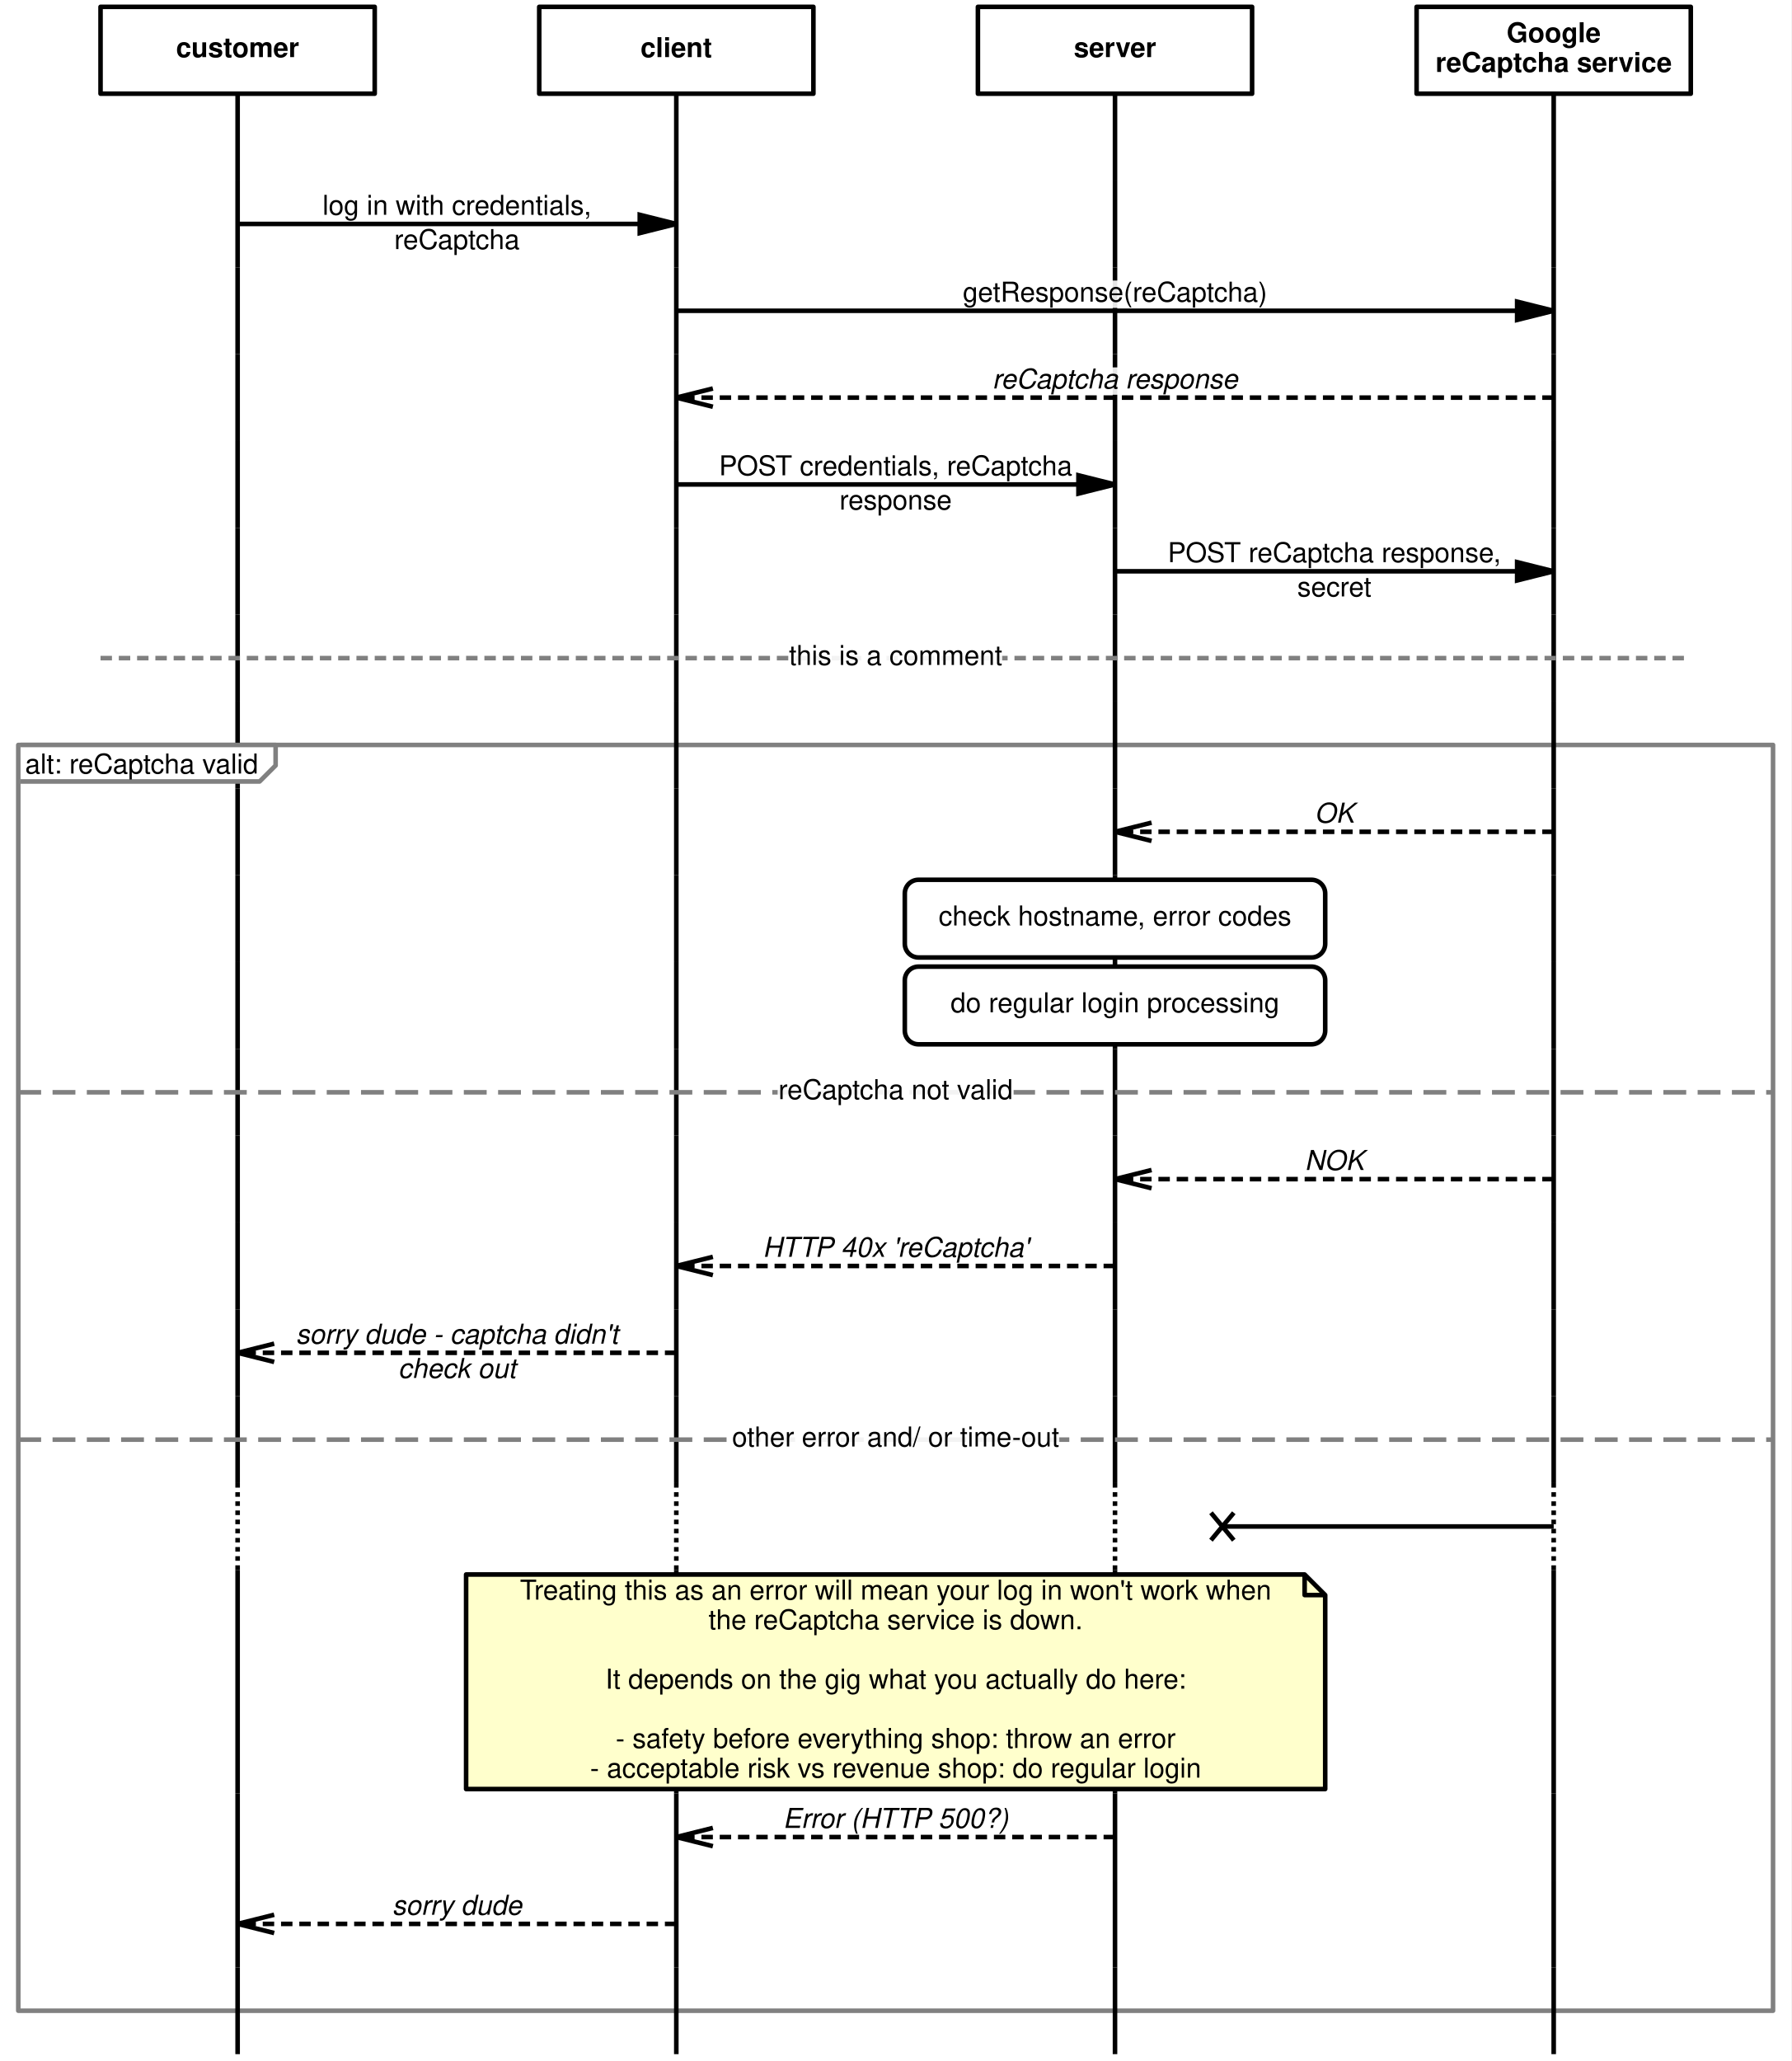
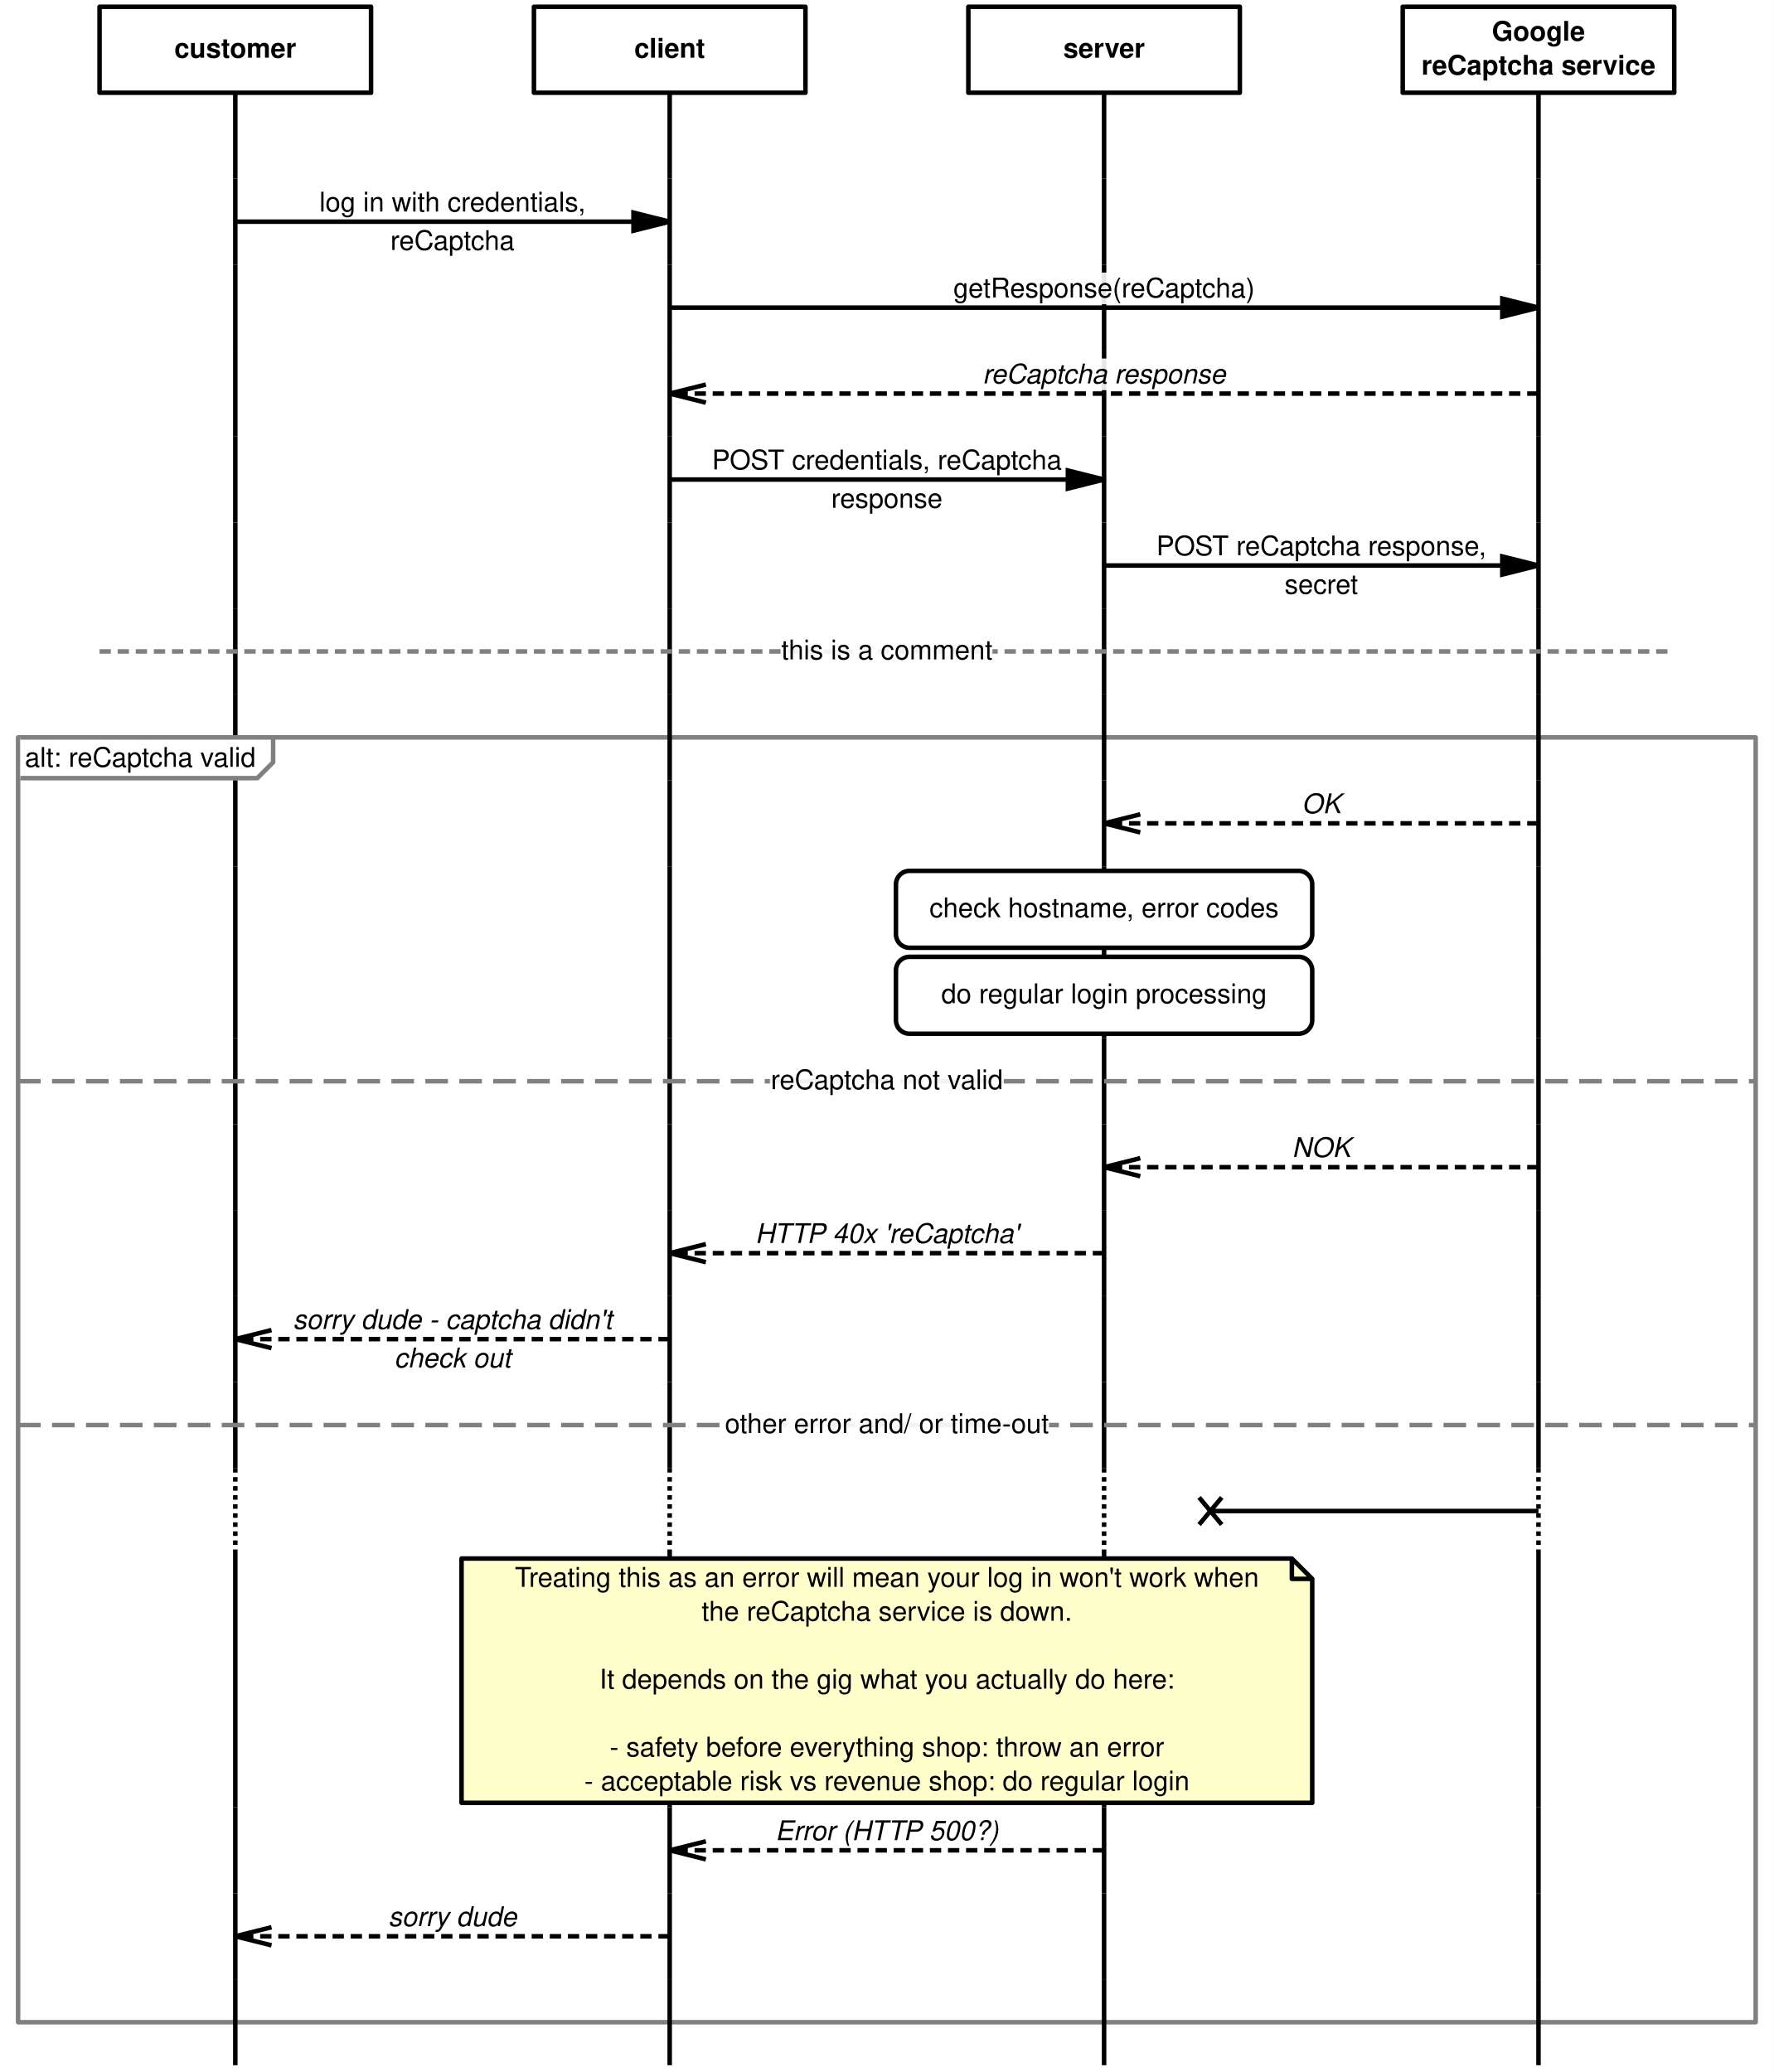
- <svg xmlns="http://www.w3.org/2000/svg" version="1.1" id="mscgenjs__svg" class="mscgenjs__svg" width="784" height="901.91" viewBox="0 0 784 901.91">
+ <svg xmlns="http://www.w3.org/2000/svg" version="1.1" id="mscgenjsreplaceme" class="mscgenjsreplaceme" width="784" height="916" viewBox="0 0 784 916">
  <defs>
-     <style type="text/css">svg.mscgenjs__svg{font-family:Helvetica,sans-serif;font-size:12px;font-weight:normal;font-style:normal;text-decoration:none;background-color:white;stroke:black;stroke-width:2}.mscgenjs__svg path, .mscgenjs__svg rect{fill:none}.mscgenjs__svg .label-text-background{fill:white;stroke:white;stroke-width:0}.mscgenjs__svg .bglayer{fill:white;stroke:white;stroke-width:0}.mscgenjs__svg line{}.mscgenjs__svg .return, .mscgenjs__svg .comment{stroke-dasharray:5,3}.mscgenjs__svg .inline_expression_divider{stroke-dasharray:10,5}.mscgenjs__svg text{color:inherit;stroke:none;text-anchor:middle}.mscgenjs__svg text.anchor-start{text-anchor:start}.mscgenjs__svg .arrow-marker{overflow:visible}.mscgenjs__svg .arrow-style{stroke-width:1}.mscgenjs__svg .arcrow, .mscgenjs__svg .arcrowomit, .mscgenjs__svg .emphasised{stroke-linecap:butt}.mscgenjs__svg .arcrowomit{stroke-dasharray:2,2}.mscgenjs__svg .box, .mscgenjs__svg .entity{fill:white;stroke-linejoin:round}.mscgenjs__svg .inherit{stroke:inherit;color:inherit}.mscgenjs__svg .inherit-fill{fill:inherit}.mscgenjs__svg .watermark{font-size:48pt;font-weight:bold;opacity:0.14}.mscgenjs__svg text.entity-text{font-weight:bold;}.mscgenjs__svg text.return-text{font-style:italic}.mscgenjs__svg path.note{fill:#FFFFCC}.mscgenjs__svg rect.label-text-background{opacity:0.9}.mscgenjs__svg line.comment,.mscgenjs__svg rect.inline_expression,.mscgenjs__svg .inline_expression_divider,.mscgenjs__svg .inline_expression_label{stroke:grey}</style>
-     <marker orient="auto" id="mscgenjs__svgcallback-black" class="arrow-marker" viewBox="0 0 10 10" refX="9" refY="3" markerUnits="strokeWidth" markerWidth="10" markerHeight="10">
+     <style type="text/css">svg.mscgenjsreplaceme{font-family:Helvetica,sans-serif;font-size:12px;font-weight:normal;font-style:normal;text-decoration:none;background-color:white;stroke:black;stroke-width:2}.mscgenjsreplaceme path, .mscgenjsreplaceme rect{fill:none}.mscgenjsreplaceme .label-text-background{fill:white;stroke:white;stroke-width:0}.mscgenjsreplaceme .bglayer{fill:white;stroke:white;stroke-width:0}.mscgenjsreplaceme line{}.mscgenjsreplaceme .return, .mscgenjsreplaceme .comment{stroke-dasharray:5,3}.mscgenjsreplaceme .inline_expression_divider{stroke-dasharray:10,5}.mscgenjsreplaceme text{color:inherit;stroke:none;text-anchor:middle}.mscgenjsreplaceme text.anchor-start{text-anchor:start}.mscgenjsreplaceme .arrow-marker{overflow:visible}.mscgenjsreplaceme .arrow-style{stroke-width:1}.mscgenjsreplaceme .arcrow, .mscgenjsreplaceme .arcrowomit, .mscgenjsreplaceme .emphasised{stroke-linecap:butt}.mscgenjsreplaceme .arcrowomit{stroke-dasharray:2,2}.mscgenjsreplaceme .box, .mscgenjsreplaceme .entity{fill:white;stroke-linejoin:round}.mscgenjsreplaceme .inherit{stroke:inherit;color:inherit}.mscgenjsreplaceme .inherit-fill{fill:inherit}.mscgenjsreplaceme .watermark{font-size:48pt;font-weight:bold;opacity:0.14}.mscgenjsreplaceme text.entity-text{font-weight:bold;}.mscgenjsreplaceme text.return-text{font-style:italic}.mscgenjsreplaceme path.note{fill:#FFFFCC}.mscgenjsreplaceme rect.label-text-background{opacity:0.9}.mscgenjsreplaceme line.comment,.mscgenjsreplaceme rect.inline_expression,.mscgenjsreplaceme .inline_expression_divider,.mscgenjsreplaceme .inline_expression_label{stroke:grey}</style>
+     <marker orient="auto" id="mscgenjsreplacemecallback-black" class="arrow-marker" viewBox="0 0 10 10" refX="9" refY="3" markerUnits="strokeWidth" markerWidth="10" markerHeight="10">
      <path d="M 1,1 l 8,2 l-8,2" class="arrow-style" style="stroke-dasharray:100,1;stroke:black" />
    </marker>
-     <marker orient="auto" id="mscgenjs__svgcallback-l-black" class="arrow-marker" viewBox="0 0 10 10" refX="9" refY="3" markerUnits="strokeWidth" markerWidth="10" markerHeight="10">
+     <marker orient="auto" id="mscgenjsreplacemecallback-l-black" class="arrow-marker" viewBox="0 0 10 10" refX="9" refY="3" markerUnits="strokeWidth" markerWidth="10" markerHeight="10">
      <path d="M17,1 l-8,2 l 8,2" class="arrow-style" style="stroke-dasharray:100,1;stroke:black" />
    </marker>
-     <marker orient="auto" id="mscgenjs__svglost-black" class="arrow-marker" viewBox="0 0 10 10" refX="9" refY="3" markerUnits="strokeWidth" markerWidth="10" markerHeight="10">
+     <marker orient="auto" id="mscgenjsreplacemelost-black" class="arrow-marker" viewBox="0 0 10 10" refX="9" refY="3" markerUnits="strokeWidth" markerWidth="10" markerHeight="10">
      <path d="M7,0 l5,6 M7,6 l5,-6" class="arrow-style" style="stroke-dasharray:100,1;stroke:black" />
    </marker>
-     <marker orient="auto" id="mscgenjs__svgmethod-black" class="arrow-marker" viewBox="0 0 10 10" refX="9" refY="3" markerUnits="strokeWidth" markerWidth="10" markerHeight="10">
+     <marker orient="auto" id="mscgenjsreplacememethod-black" class="arrow-marker" viewBox="0 0 10 10" refX="9" refY="3" markerUnits="strokeWidth" markerWidth="10" markerHeight="10">
      <polygon points="1,1  9,3  1,5" class="arrow-style" stroke="black" fill="black" />
    </marker>
-     <marker orient="auto" id="mscgenjs__svgmethod-l-black" class="arrow-marker" viewBox="0 0 10 10" refX="9" refY="3" markerUnits="strokeWidth" markerWidth="10" markerHeight="10">
+     <marker orient="auto" id="mscgenjsreplacememethod-l-black" class="arrow-marker" viewBox="0 0 10 10" refX="9" refY="3" markerUnits="strokeWidth" markerWidth="10" markerHeight="10">
      <polygon points="17,1 9,3 17,5" class="arrow-style" stroke="black" fill="black" />
    </marker>
  </defs>
-   <g id="mscgenjs__svg_body" transform="translate(44,3) scale(1,1)">
-     <g id="mscgenjs__svg_background">
-       <rect width="784" height="901.91" x="-44" y="-3" class="bglayer" />
-     </g>
-     <g id="mscgenjs__svg_arcspans">
-       <rect width="768" height="553.91" x="-36" y="323" class="box inline_expression alt" />
-     </g>
-     <g id="mscgenjs__svg_lifelines">
+   <g id="mscgenjsreplaceme_body" transform="translate(44,3) scale(1,1)">
+     <g id="mscgenjsreplaceme_background">
+       <rect width="784" height="916" x="-44" y="-3" class="bglayer" />
+     </g>
+     <g id="mscgenjsreplaceme_arcspans">
+       <rect width="768" height="568" x="-36" y="323" class="box inline_expression alt" />
+     </g>
+     <g id="mscgenjsreplaceme_lifelines">
      <line x1="60" y1="38" x2="60" y2="76" class="arcrow" />
      <line x1="252" y1="38" x2="252" y2="76" class="arcrow" />
      <line x1="444" y1="38" x2="444" y2="76" class="arcrow" />
      <line x1="636" y1="38" x2="636" y2="76" class="arcrow" />
      <line x1="60" y1="76" x2="60" y2="114" class="arcrow" />
      <line x1="252" y1="76" x2="252" y2="114" class="arcrow" />
      <line x1="444" y1="76" x2="444" y2="114" class="arcrow" />
      <line x1="636" y1="76" x2="636" y2="114" class="arcrow" />
      <line x1="60" y1="114" x2="60" y2="152" class="arcrow" />
      <line x1="252" y1="114" x2="252" y2="152" class="arcrow" />
      <line x1="444" y1="114" x2="444" y2="152" class="arcrow" />
      <line x1="636" y1="114" x2="636" y2="152" class="arcrow" />
      <line x1="60" y1="152" x2="60" y2="190" class="arcrow" />
      <line x1="252" y1="152" x2="252" y2="190" class="arcrow" />
      <line x1="444" y1="152" x2="444" y2="190" class="arcrow" />
      <line x1="636" y1="152" x2="636" y2="190" class="arcrow" />
      <line x1="60" y1="190" x2="60" y2="228" class="arcrow" />
      <line x1="252" y1="190" x2="252" y2="228" class="arcrow" />
      <line x1="444" y1="190" x2="444" y2="228" class="arcrow" />
      <line x1="636" y1="190" x2="636" y2="228" class="arcrow" />
      <line x1="60" y1="228" x2="60" y2="266" class="arcrow" />
      <line x1="252" y1="228" x2="252" y2="266" class="arcrow" />
      <line x1="444" y1="228" x2="444" y2="266" class="arcrow" />
      <line x1="636" y1="228" x2="636" y2="266" class="arcrow" />
      <line x1="60" y1="266" x2="60" y2="304" class="arcrow" />
      <line x1="252" y1="266" x2="252" y2="304" class="arcrow" />
      <line x1="444" y1="266" x2="444" y2="304" class="arcrow" />
      <line x1="636" y1="266" x2="636" y2="304" class="arcrow" />
      <line x1="60" y1="304" x2="60" y2="342" class="arcrow" />
      <line x1="252" y1="304" x2="252" y2="342" class="arcrow" />
      <line x1="444" y1="304" x2="444" y2="342" class="arcrow" />
      <line x1="636" y1="304" x2="636" y2="342" class="arcrow" />
      <line x1="60" y1="342" x2="60" y2="380" class="arcrow" />
      <line x1="252" y1="342" x2="252" y2="380" class="arcrow" />
      <line x1="444" y1="342" x2="444" y2="380" class="arcrow" />
      <line x1="636" y1="342" x2="636" y2="380" class="arcrow" />
      <line x1="60" y1="380" x2="60" y2="418" class="arcrow" />
      <line x1="252" y1="380" x2="252" y2="418" class="arcrow" />
      <line x1="444" y1="380" x2="444" y2="418" class="arcrow" />
      <line x1="636" y1="380" x2="636" y2="418" class="arcrow" />
      <line x1="60" y1="418" x2="60" y2="456" class="arcrow" />
      <line x1="252" y1="418" x2="252" y2="456" class="arcrow" />
      <line x1="444" y1="418" x2="444" y2="456" class="arcrow" />
      <line x1="636" y1="418" x2="636" y2="456" class="arcrow" />
      <line x1="60" y1="456" x2="60" y2="494" class="arcrow" />
      <line x1="252" y1="456" x2="252" y2="494" class="arcrow" />
      <line x1="444" y1="456" x2="444" y2="494" class="arcrow" />
      <line x1="636" y1="456" x2="636" y2="494" class="arcrow" />
      <line x1="60" y1="494" x2="60" y2="532" class="arcrow" />
      <line x1="252" y1="494" x2="252" y2="532" class="arcrow" />
      <line x1="444" y1="494" x2="444" y2="532" class="arcrow" />
      <line x1="636" y1="494" x2="636" y2="532" class="arcrow" />
      <line x1="60" y1="532" x2="60" y2="570" class="arcrow" />
      <line x1="252" y1="532" x2="252" y2="570" class="arcrow" />
      <line x1="444" y1="532" x2="444" y2="570" class="arcrow" />
      <line x1="636" y1="532" x2="636" y2="570" class="arcrow" />
      <line x1="60" y1="570" x2="60" y2="608" class="arcrow" />
      <line x1="252" y1="570" x2="252" y2="608" class="arcrow" />
      <line x1="444" y1="570" x2="444" y2="608" class="arcrow" />
      <line x1="636" y1="570" x2="636" y2="608" class="arcrow" />
      <line x1="60" y1="608" x2="60" y2="646" class="arcrow" />
      <line x1="252" y1="608" x2="252" y2="646" class="arcrow" />
      <line x1="444" y1="608" x2="444" y2="646" class="arcrow" />
      <line x1="636" y1="608" x2="636" y2="646" class="arcrow" />
      <line x1="60" y1="646" x2="60" y2="684" class="arcrowomit" />
      <line x1="252" y1="646" x2="252" y2="684" class="arcrowomit" />
      <line x1="444" y1="646" x2="444" y2="684" class="arcrowomit" />
      <line x1="636" y1="646" x2="636" y2="684" class="arcrowomit" />
-       <line x1="60" y1="684" x2="60" y2="781.91" class="arcrow" />
-       <line x1="252" y1="684" x2="252" y2="781.91" class="arcrow" />
-       <line x1="444" y1="684" x2="444" y2="781.91" class="arcrow" />
-       <line x1="636" y1="684" x2="636" y2="781.91" class="arcrow" />
-       <line x1="60" y1="781.91" x2="60" y2="819.91" class="arcrow" />
-       <line x1="252" y1="781.91" x2="252" y2="819.91" class="arcrow" />
-       <line x1="444" y1="781.91" x2="444" y2="819.91" class="arcrow" />
-       <line x1="636" y1="781.91" x2="636" y2="819.91" class="arcrow" />
-       <line x1="60" y1="819.91" x2="60" y2="857.91" class="arcrow" />
-       <line x1="252" y1="819.91" x2="252" y2="857.91" class="arcrow" />
-       <line x1="444" y1="819.91" x2="444" y2="857.91" class="arcrow" />
-       <line x1="636" y1="819.91" x2="636" y2="857.91" class="arcrow" />
-       <line x1="60" y1="857.91" x2="60" y2="895.91" class="arcrow" />
-       <line x1="252" y1="857.91" x2="252" y2="895.91" class="arcrow" />
-       <line x1="444" y1="857.91" x2="444" y2="895.91" class="arcrow" />
-       <line x1="636" y1="857.91" x2="636" y2="895.91" class="arcrow" />
-     </g>
-     <g id="mscgenjs__svg_sequence">
+       <line x1="60" y1="684" x2="60" y2="796" class="arcrow" />
+       <line x1="252" y1="684" x2="252" y2="796" class="arcrow" />
+       <line x1="444" y1="684" x2="444" y2="796" class="arcrow" />
+       <line x1="636" y1="684" x2="636" y2="796" class="arcrow" />
+       <line x1="60" y1="796" x2="60" y2="834" class="arcrow" />
+       <line x1="252" y1="796" x2="252" y2="834" class="arcrow" />
+       <line x1="444" y1="796" x2="444" y2="834" class="arcrow" />
+       <line x1="636" y1="796" x2="636" y2="834" class="arcrow" />
+       <line x1="60" y1="834" x2="60" y2="872" class="arcrow" />
+       <line x1="252" y1="834" x2="252" y2="872" class="arcrow" />
+       <line x1="444" y1="834" x2="444" y2="872" class="arcrow" />
+       <line x1="636" y1="834" x2="636" y2="872" class="arcrow" />
+       <line x1="60" y1="872" x2="60" y2="910" class="arcrow" />
+       <line x1="252" y1="872" x2="252" y2="910" class="arcrow" />
+       <line x1="444" y1="872" x2="444" y2="910" class="arcrow" />
+       <line x1="636" y1="872" x2="636" y2="910" class="arcrow" />
+     </g>
+     <g id="mscgenjsreplaceme_sequence">
      <g>
        <g>
          <rect width="120" height="38" class="entity" />
          <g>
-             <text x="60" y="22" class="entity-text ">
+             <text x="60" y="22.5" class="entity-text ">
              <tspan>customer</tspan>
            </text>
          </g>
        </g>
        <g>
          <rect width="120" height="38" x="192" class="entity" />
          <g>
-             <text x="252" y="22" class="entity-text ">
+             <text x="252" y="22.5" class="entity-text ">
              <tspan>client</tspan>
            </text>
          </g>
        </g>
        <g>
          <rect width="120" height="38" x="384" class="entity" />
          <g>
-             <text x="444" y="22" class="entity-text ">
+             <text x="444" y="22.5" class="entity-text ">
              <tspan>server</tspan>
            </text>
          </g>
        </g>
        <g>
          <rect width="120" height="38" x="576" class="entity" />
          <g>
-             <text x="636" y="15.5" class="entity-text ">
+             <text x="636" y="15" class="entity-text ">
              <tspan>Google</tspan>
            </text>
-             <text x="636" y="28.49" class="entity-text ">
+             <text x="636" y="30" class="entity-text ">
              <tspan>reCaptcha service</tspan>
            </text>
          </g>
        </g>
      </g>
      <g>
-         <line x1="60" y1="95" x2="252" y2="95" class="arc directional method" style="stroke:black" marker-end="url(#mscgenjs__svgmethod-black)" />
-         <g>
-           <rect width="117.94" height="11.98" x="97.03" y="81.77" class="label-text-background" />
-           <text x="156" y="91" class="directional-text method-text ">
+         <line x1="60" y1="95" x2="252" y2="95" class="arc directional method" style="stroke:black" marker-end="url(#mscgenjsreplacememethod-black)" />
+         <g>
+           <rect width="118.05" height="14" x="96.97" y="79.5" class="label-text-background" />
+           <text x="156" y="90.5" class="directional-text method-text ">
            <tspan>log in with credentials,</tspan>
          </text>
-           <rect width="55.34" height="12" x="128.33" y="96.75" class="label-text-background" />
-           <text x="156" y="105.99" class="directional-text method-text ">
+           <rect width="55.36" height="14" x="128.31" y="96.5" class="label-text-background" />
+           <text x="156" y="107.5" class="directional-text method-text ">
            <tspan>reCaptcha</tspan>
          </text>
        </g>
      </g>
      <g>
-         <line x1="252" y1="133" x2="636" y2="133" class="arc directional method" style="stroke:black" marker-end="url(#mscgenjs__svgmethod-black)" />
-         <g>
-           <rect width="134" height="11.98" x="377" y="119.77" class="label-text-background" />
-           <text x="444" y="129" class="directional-text method-text ">
+         <line x1="252" y1="133" x2="636" y2="133" class="arc directional method" style="stroke:black" marker-end="url(#mscgenjsreplacememethod-black)" />
+         <g>
+           <rect width="134.06" height="14" x="376.95" y="117.5" class="label-text-background" />
+           <text x="444" y="128.5" class="directional-text method-text ">
            <tspan>getResponse(reCaptcha)</tspan>
          </text>
        </g>
      </g>
      <g>
-         <line x1="636" y1="171" x2="252" y2="171" class="arc directional return" style="stroke:black" marker-end="url(#mscgenjs__svgcallback-black)" />
-         <g>
-           <rect width="108" height="11.98" x="390" y="157.77" class="label-text-background" />
-           <text x="444" y="167" class="directional-text return-text ">
+         <line x1="636" y1="171" x2="252" y2="171" class="arc directional return" style="stroke:black" marker-end="url(#mscgenjsreplacemecallback-black)" />
+         <g>
+           <rect width="108.36" height="14" x="389.95" y="155.5" class="label-text-background" />
+           <text x="444" y="166.5" class="directional-text return-text ">
            <tspan>reCaptcha response</tspan>
          </text>
        </g>
      </g>
      <g>
-         <line x1="252" y1="209" x2="444" y2="209" class="arc directional method" style="stroke:black" marker-end="url(#mscgenjs__svgmethod-black)" />
-         <g>
-           <rect width="155.97" height="11.98" x="270.02" y="195.77" class="label-text-background" />
-           <text x="348" y="205" class="directional-text method-text ">
+         <line x1="252" y1="209" x2="444" y2="209" class="arc directional method" style="stroke:black" marker-end="url(#mscgenjsreplacememethod-black)" />
+         <g>
+           <rect width="156.06" height="14" x="269.95" y="193.5" class="label-text-background" />
+           <text x="348" y="204.5" class="directional-text method-text ">
            <tspan>POST credentials, reCaptcha</tspan>
          </text>
-           <rect width="49.34" height="12" x="323.33" y="210.75" class="label-text-background" />
-           <text x="348" y="219.99" class="directional-text method-text ">
+           <rect width="49.36" height="14" x="323.31" y="210.5" class="label-text-background" />
+           <text x="348" y="221.5" class="directional-text method-text ">
            <tspan>response</tspan>
          </text>
        </g>
      </g>
      <g>
-         <line x1="444" y1="247" x2="636" y2="247" class="arc directional method" style="stroke:black" marker-end="url(#mscgenjs__svgmethod-black)" />
-         <g>
-           <rect width="147.31" height="11.98" x="466.34" y="233.77" class="label-text-background" />
-           <text x="540" y="243" class="directional-text method-text ">
+         <line x1="444" y1="247" x2="636" y2="247" class="arc directional method" style="stroke:black" marker-end="url(#mscgenjsreplacememethod-black)" />
+         <g>
+           <rect width="147.39" height="14" x="466.3" y="231.5" class="label-text-background" />
+           <text x="540" y="242.5" class="directional-text method-text ">
            <tspan>POST reCaptcha response,</tspan>
          </text>
-           <rect width="32.66" height="12" x="523.67" y="248.75" class="label-text-background" />
-           <text x="540" y="257.99" class="directional-text method-text ">
+           <rect width="32.67" height="14" x="523.66" y="248.5" class="label-text-background" />
+           <text x="540" y="259.5" class="directional-text method-text ">
            <tspan>secret</tspan>
          </text>
        </g>
      </g>
      <g>
        <line x1="0" y1="285" x2="696" y2="285" class="comment" />
        <g>
-           <rect width="93.28" height="11.98" x="301.36" y="278.77" class="label-text-background" />
-           <text x="348" y="288" class="empty-text comment-row-text ">
+           <rect width="93.36" height="14" x="301.31" y="277.5" class="label-text-background" />
+           <text x="348" y="288.5" class="empty-text comment-row-text ">
            <tspan>this is a comment</tspan>
          </text>
        </g>
      </g>
      <g>
-         <line x1="636" y1="361" x2="444" y2="361" class="arc directional return" style="stroke:black" marker-end="url(#mscgenjs__svgcallback-black)" />
-         <g>
-           <rect width="17.34" height="11.98" x="531.33" y="347.77" class="label-text-background" />
-           <text x="540" y="357" class="directional-text return-text ">
+         <line x1="636" y1="361" x2="444" y2="361" class="arc directional return" style="stroke:black" marker-end="url(#mscgenjsreplacemecallback-black)" />
+         <g>
+           <rect width="19.02" height="14" x="531.33" y="345.5" class="label-text-background" />
+           <text x="540" y="356.5" class="directional-text return-text ">
            <tspan>OK</tspan>
          </text>
        </g>
      </g>
      <g>
        <line x1="-36" y1="475" x2="732" y2="475" class="inline_expression_divider" />
        <g>
-           <rect width="103.31" height="11.98" x="296.34" y="468.77" class="label-text-background" />
-           <text x="348" y="478" class="empty-text comment-row-text ">
+           <rect width="103.39" height="14" x="296.3" y="467.5" class="label-text-background" />
+           <text x="348" y="478.5" class="empty-text comment-row-text ">
            <tspan>reCaptcha not valid</tspan>
          </text>
        </g>
      </g>
      <g>
-         <line x1="636" y1="513" x2="444" y2="513" class="arc directional return" style="stroke:black" marker-end="url(#mscgenjs__svgcallback-black)" />
-         <g>
-           <rect width="26" height="11.98" x="527" y="499.77" class="label-text-background" />
-           <text x="540" y="509" class="directional-text return-text ">
+         <line x1="636" y1="513" x2="444" y2="513" class="arc directional return" style="stroke:black" marker-end="url(#mscgenjsreplacemecallback-black)" />
+         <g>
+           <rect width="27.67" height="14" x="526.98" y="497.5" class="label-text-background" />
+           <text x="540" y="508.5" class="directional-text return-text ">
            <tspan>NOK</tspan>
          </text>
        </g>
      </g>
      <g>
-         <line x1="444" y1="551" x2="252" y2="551" class="arc directional return" style="stroke:black" marker-end="url(#mscgenjs__svgcallback-black)" />
-         <g>
-           <rect width="117.22" height="11.98" x="289.39" y="537.77" class="label-text-background" />
-           <text x="348" y="547" class="directional-text return-text ">
+         <line x1="444" y1="551" x2="252" y2="551" class="arc directional return" style="stroke:black" marker-end="url(#mscgenjsreplacemecallback-black)" />
+         <g>
+           <rect width="118.8" height="14" x="289.34" y="535.5" class="label-text-background" />
+           <text x="348" y="546.5" class="directional-text return-text ">
            <tspan>HTTP 40x 'reCaptcha'</tspan>
          </text>
        </g>
      </g>
      <g>
-         <line x1="252" y1="589" x2="60" y2="589" class="arc directional return" style="stroke:black" marker-end="url(#mscgenjs__svgcallback-black)" />
-         <g>
-           <rect width="140.94" height="11.98" x="85.53" y="575.77" class="label-text-background" />
-           <text x="156" y="585" class="directional-text return-text ">
+         <line x1="252" y1="589" x2="60" y2="589" class="arc directional return" style="stroke:black" marker-end="url(#mscgenjsreplacemecallback-black)" />
+         <g>
+           <rect width="142.08" height="14" x="85.47" y="573.5" class="label-text-background" />
+           <text x="156" y="584.5" class="directional-text return-text ">
            <tspan>sorry dude - captcha didn't</tspan>
          </text>
-           <rect width="51.34" height="12" x="130.33" y="590.75" class="label-text-background" />
-           <text x="156" y="599.99" class="directional-text return-text ">
+           <rect width="52.41" height="14" x="130.31" y="590.5" class="label-text-background" />
+           <text x="156" y="601.5" class="directional-text return-text ">
            <tspan>check out</tspan>
          </text>
        </g>
      </g>
      <g>
        <line x1="-36" y1="627" x2="732" y2="627" class="inline_expression_divider" />
        <g>
-           <rect width="143.25" height="11.98" x="276.38" y="620.77" class="label-text-background" />
-           <text x="348" y="630" class="empty-text comment-row-text ">
+           <rect width="143.39" height="14" x="276.3" y="619.5" class="label-text-background" />
+           <text x="348" y="630.5" class="empty-text comment-row-text ">
            <tspan>other error and/ or time-out</tspan>
          </text>
        </g>
      </g>
      <g />
      <g>
-         <line x1="636" y1="665" x2="492" y2="665" class="arc directional lost" style="stroke:black" marker-end="url(#mscgenjs__svglost-black)" />
+         <line x1="636" y1="665" x2="492" y2="665" class="arc directional lost" style="stroke:black" marker-end="url(#mscgenjsreplacemelost-black)" />
        <g />
      </g>
      <g>
-         <line x1="444" y1="800.91" x2="252" y2="800.91" class="arc directional return" style="stroke:black" marker-end="url(#mscgenjs__svgcallback-black)" />
-         <g>
-           <rect width="99.25" height="12" x="298.38" y="787.67" class="label-text-background" />
-           <text x="348" y="796.91" class="directional-text return-text ">
+         <line x1="444" y1="815" x2="252" y2="815" class="arc directional return" style="stroke:black" marker-end="url(#mscgenjsreplacemecallback-black)" />
+         <g>
+           <rect width="99.38" height="14" x="298.31" y="799.5" class="label-text-background" />
+           <text x="348" y="810.5" class="directional-text return-text ">
            <tspan>Error (HTTP 500?)</tspan>
          </text>
        </g>
      </g>
      <g>
-         <line x1="252" y1="838.91" x2="60" y2="838.91" class="arc directional return" style="stroke:black" marker-end="url(#mscgenjs__svgcallback-black)" />
-         <g>
-           <rect width="56.66" height="12" x="127.67" y="825.67" class="label-text-background" />
-           <text x="156" y="834.91" class="directional-text return-text ">
+         <line x1="252" y1="853" x2="60" y2="853" class="arc directional return" style="stroke:black" marker-end="url(#mscgenjsreplacemecallback-black)" />
+         <g>
+           <rect width="56.98" height="14" x="127.64" y="837.5" class="label-text-background" />
+           <text x="156" y="848.5" class="directional-text return-text ">
            <tspan>sorry dude</tspan>
          </text>
        </g>
      </g>
      <g />
    </g>
-     <g id="mscgenjs__svg_notes">
-       <g>
-         <path d="M-35,323 l111.63,0 l0,8.98 l-7,7 l-104.62,0 " class="box inline_expression_label" />
-         <g>
-           <text x="-33" y="335.5" class="inline_expression-text alt-text anchor-start ">
+     <g id="mscgenjsreplaceme_notes">
+       <g>
+         <path d="M-35,323 l111.72,0 l0,11 l-7,7 l-104.72,0 " class="box inline_expression_label" />
+         <g>
+           <text x="-33" y="336" class="inline_expression-text alt-text anchor-start ">
            <tspan>alt: reCaptcha valid</tspan>
          </text>
        </g>
      </g>
      <g>
        <rect width="184" height="34" x="352" y="382" rx="6" ry="6" class="box rbox" />
        <g>
-           <text x="444" y="402" class="box-text rbox-text ">
+           <text x="444" y="402.5" class="box-text rbox-text ">
            <tspan>check hostname, error codes</tspan>
          </text>
        </g>
      </g>
      <g>
        <rect width="184" height="34" x="352" y="420" rx="6" ry="6" class="box rbox" />
        <g>
-           <text x="444" y="440" class="box-text rbox-text ">
+           <text x="444" y="440.5" class="box-text rbox-text ">
            <tspan>do regular login processing</tspan>
          </text>
        </g>
      </g>
      <g>
-         <path d="M160,686.01 l367,0 l0,9 l9,0 m-9,-9 l9,9 l0,84.89 l-376,0 l0,-93.89 z" class="box note" />
-         <g>
-           <text x="348" y="697" class="box-text note-text ">
+         <path d="M160,686 l367,0 l0,9 l9,0 m-9,-9 l9,9 l0,99 l-376,0 l0,-108 z" class="box note" />
+         <g>
+           <text x="348" y="698.5" class="box-text note-text ">
            <tspan>Treating this as an error will mean your log in won't work when</tspan>
          </text>
-           <text x="348" y="709.98" class="box-text note-text ">
+           <text x="348" y="713.5" class="box-text note-text ">
            <tspan>the reCaptcha service is down.</tspan>
          </text>
-           <text x="348" y="735.95" class="box-text note-text ">
+           <text x="348" y="743.5" class="box-text note-text ">
            <tspan>It depends on the gig what you actually do here:</tspan>
          </text>
-           <text x="348" y="761.92" class="box-text note-text ">
+           <text x="348" y="773.5" class="box-text note-text ">
            <tspan>- safety before everything shop: throw an error</tspan>
          </text>
-           <text x="348" y="774.9" class="box-text note-text ">
+           <text x="348" y="788.5" class="box-text note-text ">
            <tspan>- acceptable risk vs revenue shop: do regular login</tspan>
          </text>
        </g>
      </g>
    </g>
-     <g id="mscgenjs__svg_watermark" />
+     <g id="mscgenjsreplaceme_watermark" />
  </g>
</svg>
